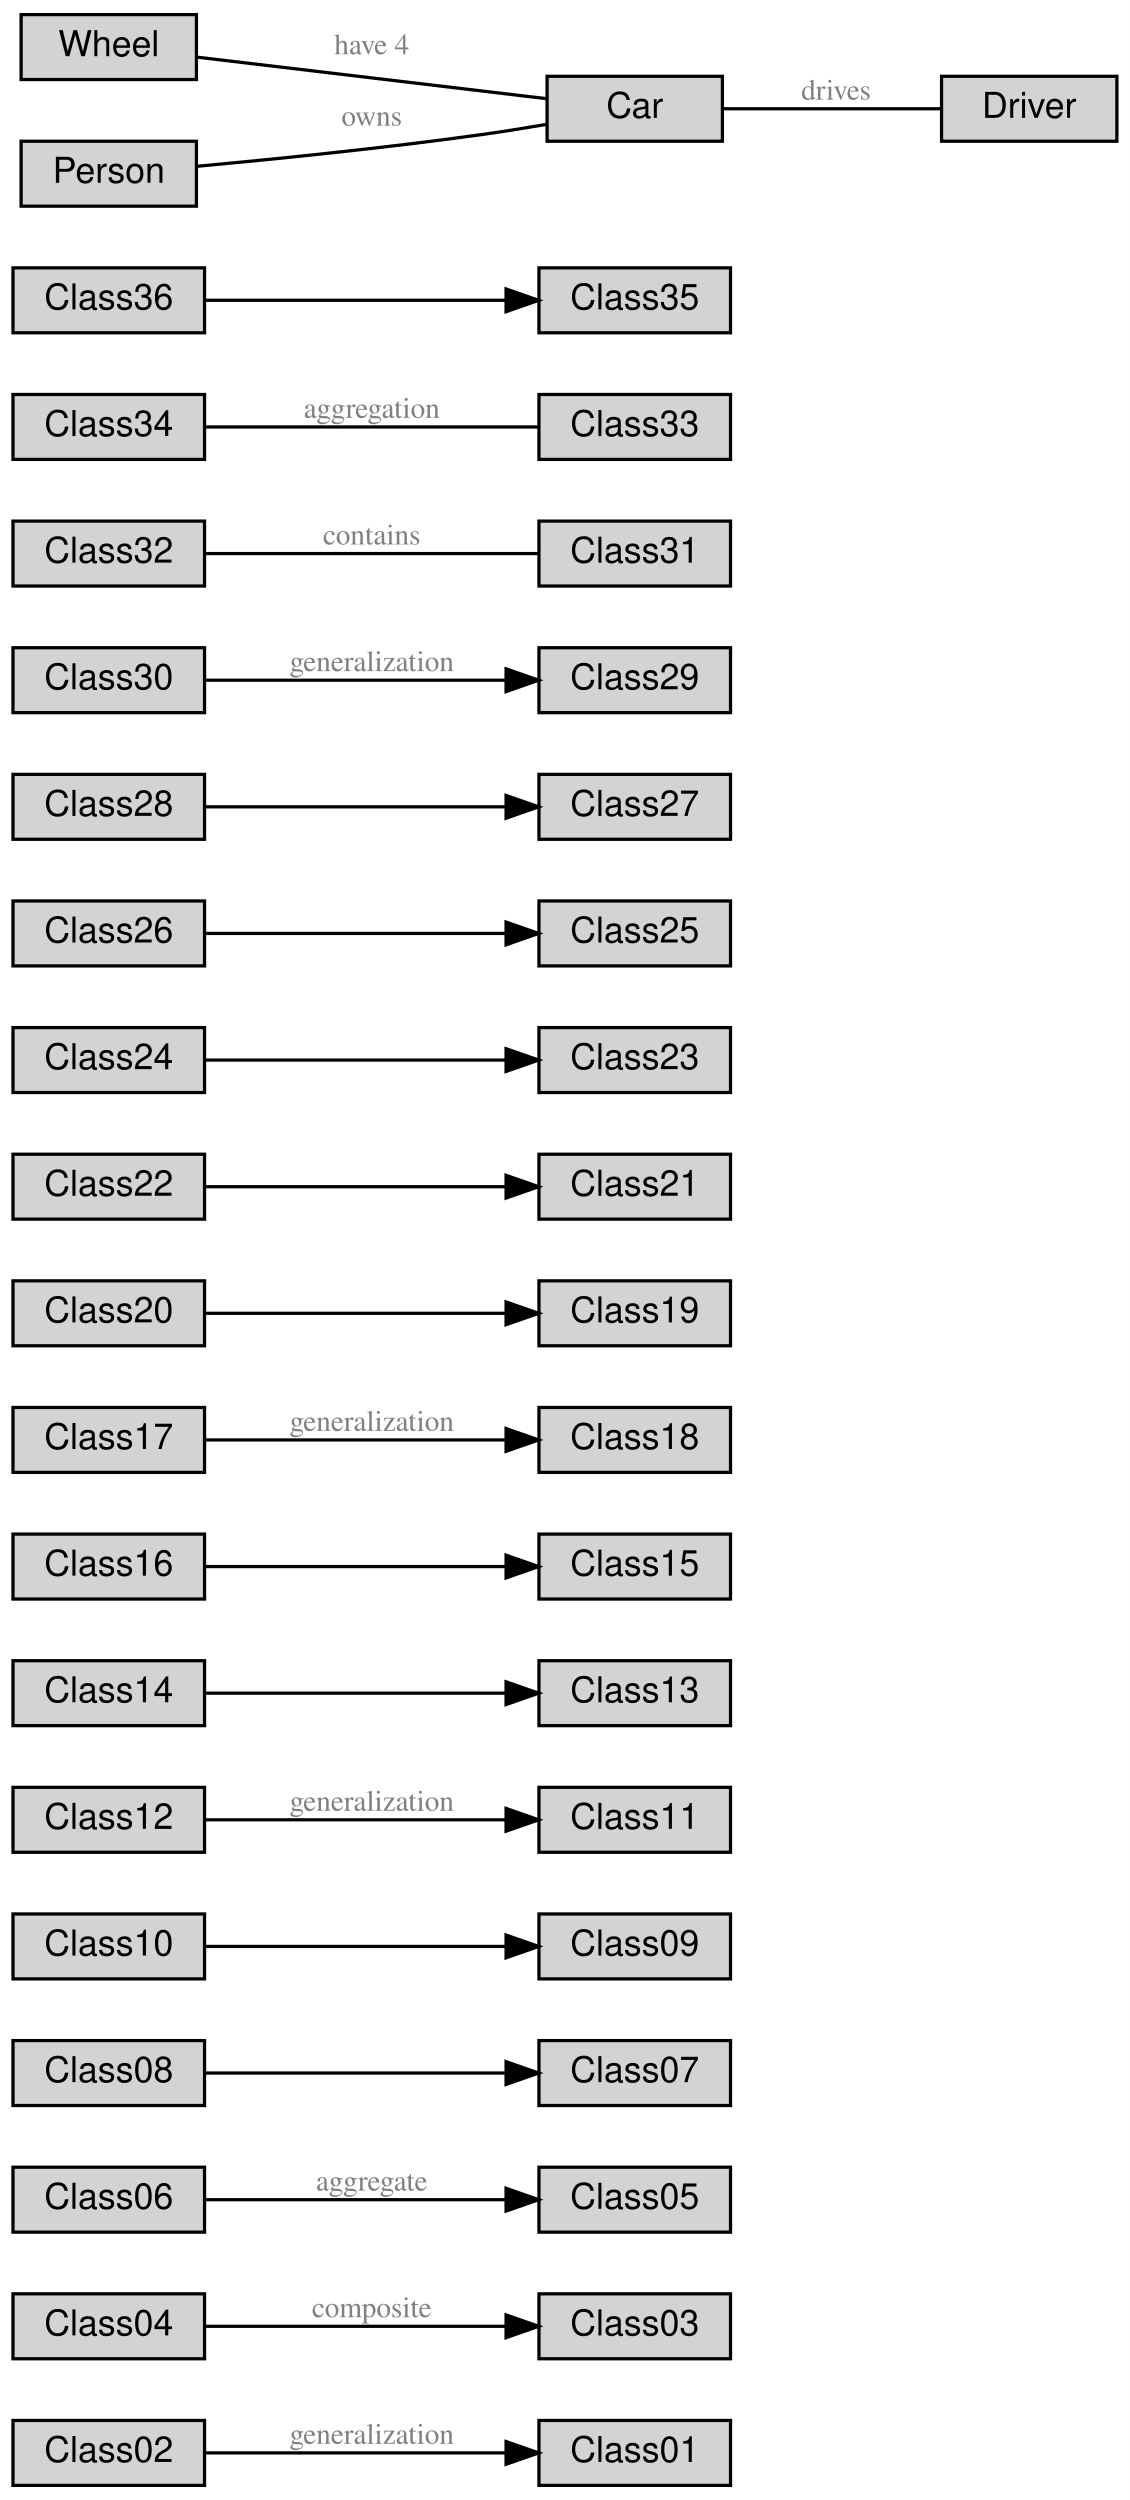
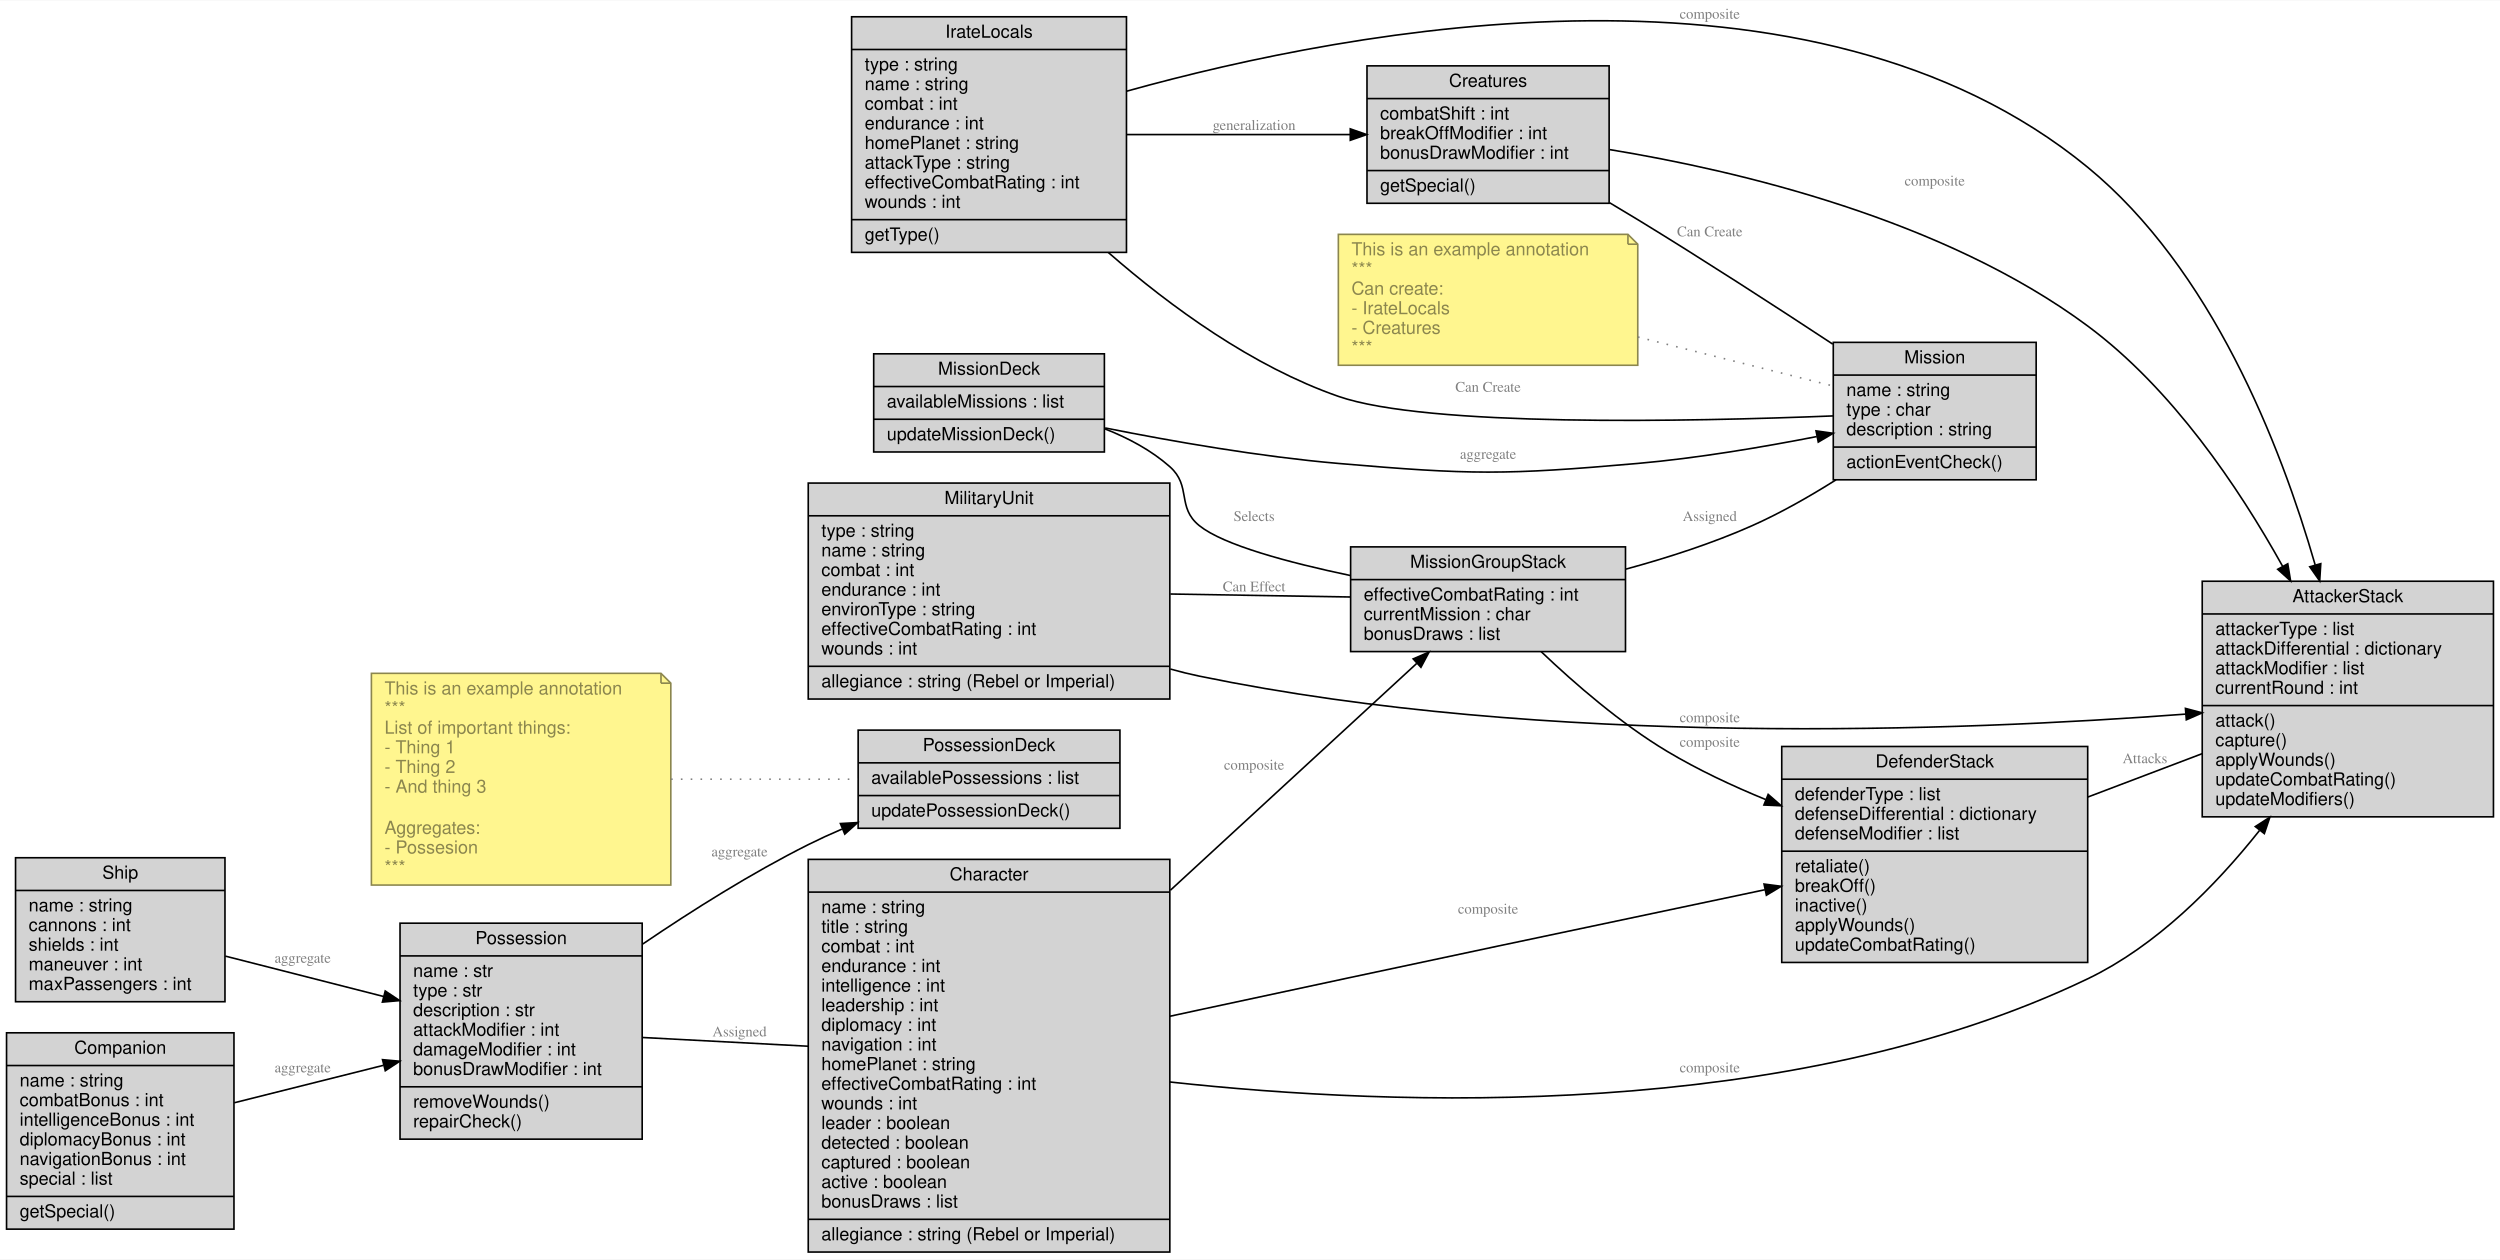
- <svg xmlns="http://www.w3.org/2000/svg" width="348pt" height="770pt" viewBox="0.00 0.00 348.00 770.00">
-   <g id="graph0" class="graph" transform="scale(1 1) rotate(0) translate(4 766)">
-     <polygon fill="white" stroke="transparent" points="-4,4 -4,-766 344,-766 344,4 -4,4" />
+ <svg xmlns="http://www.w3.org/2000/svg" width="1528pt" height="770pt" viewBox="0.00 0.00 1528.00 769.50">
+   <g id="graph0" class="graph" transform="scale(1 1) rotate(0) translate(4 765.5)">
+     <polygon fill="white" stroke="transparent" points="-4,4 -4,-765.5 1524,-765.5 1524,4 -4,4" />
    <g id="node1" class="node">
-       <polygon fill="lightgrey" stroke="black" points="162,-0.5 162,-20.5 221,-20.5 221,-0.5 162,-0.5" />
-       <text text-anchor="middle" x="191.5" y="-7.7" font-family="Helvetica,sans-Serif" font-size="11.00">Class01</text>
+       <polygon fill="lightgrey" stroke="black" points="520.5,-259.5 520.5,-319.5 680.5,-319.5 680.5,-259.5 520.5,-259.5" />
+       <text text-anchor="middle" x="600.5" y="-306.7" font-family="Helvetica,sans-Serif" font-size="11.00">PossessionDeck</text>
+       <polyline fill="none" stroke="black" points="520.5,-299.5 680.5,-299.5 " />
+       <text text-anchor="start" x="528.5" y="-286.7" font-family="Helvetica,sans-Serif" font-size="11.00">availablePossessions : list</text>
+       <polyline fill="none" stroke="black" points="520.5,-279.5 680.5,-279.5 " />
+       <text text-anchor="start" x="528.5" y="-266.7" font-family="Helvetica,sans-Serif" font-size="11.00">updatePossessionDeck()</text>
    </g>
    <g id="node2" class="node">
-       <polygon fill="lightgrey" stroke="black" points="0,-0.5 0,-20.5 59,-20.5 59,-0.5 0,-0.5" />
-       <text text-anchor="middle" x="29.5" y="-7.7" font-family="Helvetica,sans-Serif" font-size="11.00">Class02</text>
+       <polygon fill="lightgrey" stroke="black" points="240.5,-69.5 240.5,-201.5 388.5,-201.5 388.5,-69.5 240.5,-69.5" />
+       <text text-anchor="middle" x="314.5" y="-188.7" font-family="Helvetica,sans-Serif" font-size="11.00">Possession</text>
+       <polyline fill="none" stroke="black" points="240.5,-181.5 388.5,-181.5 " />
+       <text text-anchor="start" x="248.5" y="-168.7" font-family="Helvetica,sans-Serif" font-size="11.00">name : str</text>
+       <text text-anchor="start" x="248.5" y="-156.7" font-family="Helvetica,sans-Serif" font-size="11.00">type : str</text>
+       <text text-anchor="start" x="248.5" y="-144.7" font-family="Helvetica,sans-Serif" font-size="11.00">description : str</text>
+       <text text-anchor="start" x="248.5" y="-132.7" font-family="Helvetica,sans-Serif" font-size="11.00">attackModifier : int</text>
+       <text text-anchor="start" x="248.5" y="-120.7" font-family="Helvetica,sans-Serif" font-size="11.00">damageModifier : int</text>
+       <text text-anchor="start" x="248.5" y="-108.7" font-family="Helvetica,sans-Serif" font-size="11.00">bonusDrawModifier : int</text>
+       <polyline fill="none" stroke="black" points="240.5,-101.5 388.5,-101.5 " />
+       <text text-anchor="start" x="248.5" y="-88.7" font-family="Helvetica,sans-Serif" font-size="11.00">removeWounds()</text>
+       <text text-anchor="start" x="248.5" y="-76.7" font-family="Helvetica,sans-Serif" font-size="11.00">repairCheck()</text>
    </g>
    <g id="edge1" class="edge">
-       <path fill="none" stroke="black" d="M59.1,-10.5C84.96,-10.5 123.24,-10.5 151.82,-10.5" />
-       <polygon fill="black" stroke="black" points="151.87,-14 161.87,-10.5 151.87,-7 151.87,-14" />
-       <text text-anchor="middle" x="110.5" y="-13.3" font-family="Times,serif" font-size="9.00" fill="grey">generalization</text>
+       <path fill="none" stroke="black" d="M388.85,-188.77C419.22,-209.39 455.38,-232.16 490,-249.5 496.59,-252.8 503.53,-255.98 510.57,-258.99" />
+       <polygon fill="black" stroke="black" points="509.65,-262.4 520.23,-263 512.33,-255.93 509.65,-262.4" />
+       <text text-anchor="middle" x="448" y="-242.3" font-family="Times,serif" font-size="9.00" fill="grey">aggregate</text>
+     </g>
+     <g id="node5" class="node">
+       <polygon fill="lightgrey" stroke="black" points="490,-0.5 490,-240.5 711,-240.5 711,-0.5 490,-0.5" />
+       <text text-anchor="middle" x="600.5" y="-227.7" font-family="Helvetica,sans-Serif" font-size="11.00">Character</text>
+       <polyline fill="none" stroke="black" points="490,-220.5 711,-220.5 " />
+       <text text-anchor="start" x="498" y="-207.7" font-family="Helvetica,sans-Serif" font-size="11.00">name : string</text>
+       <text text-anchor="start" x="498" y="-195.7" font-family="Helvetica,sans-Serif" font-size="11.00">title : string</text>
+       <text text-anchor="start" x="498" y="-183.7" font-family="Helvetica,sans-Serif" font-size="11.00">combat : int</text>
+       <text text-anchor="start" x="498" y="-171.7" font-family="Helvetica,sans-Serif" font-size="11.00">endurance : int</text>
+       <text text-anchor="start" x="498" y="-159.7" font-family="Helvetica,sans-Serif" font-size="11.00">intelligence : int</text>
+       <text text-anchor="start" x="498" y="-147.7" font-family="Helvetica,sans-Serif" font-size="11.00">leadership : int</text>
+       <text text-anchor="start" x="498" y="-135.7" font-family="Helvetica,sans-Serif" font-size="11.00">diplomacy : int</text>
+       <text text-anchor="start" x="498" y="-123.7" font-family="Helvetica,sans-Serif" font-size="11.00">navigation : int</text>
+       <text text-anchor="start" x="498" y="-111.7" font-family="Helvetica,sans-Serif" font-size="11.00">homePlanet : string</text>
+       <text text-anchor="start" x="498" y="-99.7" font-family="Helvetica,sans-Serif" font-size="11.00">effectiveCombatRating : int</text>
+       <text text-anchor="start" x="498" y="-87.7" font-family="Helvetica,sans-Serif" font-size="11.00">wounds : int</text>
+       <text text-anchor="start" x="498" y="-75.7" font-family="Helvetica,sans-Serif" font-size="11.00">leader : boolean</text>
+       <text text-anchor="start" x="498" y="-63.7" font-family="Helvetica,sans-Serif" font-size="11.00">detected : boolean</text>
+       <text text-anchor="start" x="498" y="-51.7" font-family="Helvetica,sans-Serif" font-size="11.00">captured : boolean</text>
+       <text text-anchor="start" x="498" y="-39.7" font-family="Helvetica,sans-Serif" font-size="11.00">active : boolean</text>
+       <text text-anchor="start" x="498" y="-27.7" font-family="Helvetica,sans-Serif" font-size="11.00">bonusDraws : list</text>
+       <polyline fill="none" stroke="black" points="490,-20.5 711,-20.5 " />
+       <text text-anchor="start" x="498" y="-7.7" font-family="Helvetica,sans-Serif" font-size="11.00">allegiance : string (Rebel or Imperial)</text>
+     </g>
+     <g id="edge2" class="edge">
+       <path fill="none" stroke="black" d="M388.64,-131.64C419.45,-130.01 455.98,-128.08 489.9,-126.29" />
+       <text text-anchor="middle" x="448" y="-132.3" font-family="Times,serif" font-size="9.00" fill="grey">Assigned</text>
    </g>
    <g id="node3" class="node">
-       <polygon fill="lightgrey" stroke="black" points="162,-39.5 162,-59.5 221,-59.5 221,-39.5 162,-39.5" />
-       <text text-anchor="middle" x="191.5" y="-46.7" font-family="Helvetica,sans-Serif" font-size="11.00">Class03</text>
+       <polygon fill="lightgrey" stroke="black" points="5.5,-153.5 5.5,-241.5 133.5,-241.5 133.5,-153.5 5.5,-153.5" />
+       <text text-anchor="middle" x="69.5" y="-228.7" font-family="Helvetica,sans-Serif" font-size="11.00">Ship</text>
+       <polyline fill="none" stroke="black" points="5.5,-221.5 133.5,-221.5 " />
+       <text text-anchor="start" x="13.5" y="-208.7" font-family="Helvetica,sans-Serif" font-size="11.00">name : string</text>
+       <text text-anchor="start" x="13.5" y="-196.7" font-family="Helvetica,sans-Serif" font-size="11.00">cannons : int</text>
+       <text text-anchor="start" x="13.5" y="-184.7" font-family="Helvetica,sans-Serif" font-size="11.00">shields : int</text>
+       <text text-anchor="start" x="13.5" y="-172.7" font-family="Helvetica,sans-Serif" font-size="11.00">maneuver : int</text>
+       <text text-anchor="start" x="13.5" y="-160.7" font-family="Helvetica,sans-Serif" font-size="11.00">maxPassengers : int</text>
+     </g>
+     <g id="edge3" class="edge">
+       <path fill="none" stroke="black" d="M133.71,-181.37C163.28,-173.83 198.88,-164.74 230.57,-156.66" />
+       <polygon fill="black" stroke="black" points="231.45,-160.05 240.27,-154.18 229.72,-153.26 231.45,-160.05" />
+       <text text-anchor="middle" x="181" y="-177.3" font-family="Times,serif" font-size="9.00" fill="grey">aggregate</text>
    </g>
    <g id="node4" class="node">
-       <polygon fill="lightgrey" stroke="black" points="0,-39.5 0,-59.5 59,-59.5 59,-39.5 0,-39.5" />
-       <text text-anchor="middle" x="29.5" y="-46.7" font-family="Helvetica,sans-Serif" font-size="11.00">Class04</text>
+       <polygon fill="lightgrey" stroke="black" points="0,-14.5 0,-134.5 139,-134.5 139,-14.5 0,-14.5" />
+       <text text-anchor="middle" x="69.5" y="-121.7" font-family="Helvetica,sans-Serif" font-size="11.00">Companion</text>
+       <polyline fill="none" stroke="black" points="0,-114.5 139,-114.5 " />
+       <text text-anchor="start" x="8" y="-101.7" font-family="Helvetica,sans-Serif" font-size="11.00">name : string</text>
+       <text text-anchor="start" x="8" y="-89.7" font-family="Helvetica,sans-Serif" font-size="11.00">combatBonus : int</text>
+       <text text-anchor="start" x="8" y="-77.7" font-family="Helvetica,sans-Serif" font-size="11.00">intelligenceBonus : int</text>
+       <text text-anchor="start" x="8" y="-65.7" font-family="Helvetica,sans-Serif" font-size="11.00">diplomacyBonus : int</text>
+       <text text-anchor="start" x="8" y="-53.7" font-family="Helvetica,sans-Serif" font-size="11.00">navigationBonus : int</text>
+       <text text-anchor="start" x="8" y="-41.7" font-family="Helvetica,sans-Serif" font-size="11.00">special : list</text>
+       <polyline fill="none" stroke="black" points="0,-34.5 139,-34.5 " />
+       <text text-anchor="start" x="8" y="-21.7" font-family="Helvetica,sans-Serif" font-size="11.00">getSpecial()</text>
+     </g>
+     <g id="edge4" class="edge">
+       <path fill="none" stroke="black" d="M139.16,-91.74C167.53,-98.86 200.68,-107.18 230.4,-114.64" />
+       <polygon fill="black" stroke="black" points="229.79,-118.09 240.34,-117.13 231.49,-111.31 229.79,-118.09" />
+       <text text-anchor="middle" x="181" y="-110.3" font-family="Times,serif" font-size="9.00" fill="grey">aggregate</text>
+     </g>
+     <g id="node9" class="node">
+       <polygon fill="lightgrey" stroke="black" points="1342,-266.5 1342,-410.5 1520,-410.5 1520,-266.5 1342,-266.5" />
+       <text text-anchor="middle" x="1431" y="-397.7" font-family="Helvetica,sans-Serif" font-size="11.00">AttackerStack</text>
+       <polyline fill="none" stroke="black" points="1342,-390.5 1520,-390.5 " />
+       <text text-anchor="start" x="1350" y="-377.7" font-family="Helvetica,sans-Serif" font-size="11.00">attackerType : list</text>
+       <text text-anchor="start" x="1350" y="-365.7" font-family="Helvetica,sans-Serif" font-size="11.00">attackDifferential : dictionary</text>
+       <text text-anchor="start" x="1350" y="-353.7" font-family="Helvetica,sans-Serif" font-size="11.00">attackModifier : list</text>
+       <text text-anchor="start" x="1350" y="-341.7" font-family="Helvetica,sans-Serif" font-size="11.00">currentRound : int</text>
+       <polyline fill="none" stroke="black" points="1342,-334.5 1520,-334.5 " />
+       <text text-anchor="start" x="1350" y="-321.7" font-family="Helvetica,sans-Serif" font-size="11.00">attack()</text>
+       <text text-anchor="start" x="1350" y="-309.7" font-family="Helvetica,sans-Serif" font-size="11.00">capture()</text>
+       <text text-anchor="start" x="1350" y="-297.7" font-family="Helvetica,sans-Serif" font-size="11.00">applyWounds()</text>
+       <text text-anchor="start" x="1350" y="-285.7" font-family="Helvetica,sans-Serif" font-size="11.00">updateCombatRating()</text>
+       <text text-anchor="start" x="1350" y="-273.7" font-family="Helvetica,sans-Serif" font-size="11.00">updateModifiers()</text>
+     </g>
+     <g id="edge7" class="edge">
+       <path fill="none" stroke="black" d="M711.04,-104.44C849.18,-89.35 1090.52,-80.41 1272,-167.5 1313.83,-187.58 1349.92,-224.03 1377,-258.14" />
+       <polygon fill="black" stroke="black" points="1374.44,-260.55 1383.34,-266.29 1379.96,-256.25 1374.44,-260.55" />
+       <text text-anchor="middle" x="1041" y="-110.3" font-family="Times,serif" font-size="9.00" fill="grey">composite</text>
+     </g>
+     <g id="node10" class="node">
+       <polygon fill="lightgrey" stroke="black" points="1085,-177.5 1085,-309.5 1272,-309.5 1272,-177.5 1085,-177.5" />
+       <text text-anchor="middle" x="1178.5" y="-296.7" font-family="Helvetica,sans-Serif" font-size="11.00">DefenderStack</text>
+       <polyline fill="none" stroke="black" points="1085,-289.5 1272,-289.5 " />
+       <text text-anchor="start" x="1093" y="-276.7" font-family="Helvetica,sans-Serif" font-size="11.00">defenderType : list</text>
+       <text text-anchor="start" x="1093" y="-264.7" font-family="Helvetica,sans-Serif" font-size="11.00">defenseDifferential : dictionary</text>
+       <text text-anchor="start" x="1093" y="-252.7" font-family="Helvetica,sans-Serif" font-size="11.00">defenseModifier : list</text>
+       <polyline fill="none" stroke="black" points="1085,-245.5 1272,-245.5 " />
+       <text text-anchor="start" x="1093" y="-232.7" font-family="Helvetica,sans-Serif" font-size="11.00">retaliate()</text>
+       <text text-anchor="start" x="1093" y="-220.7" font-family="Helvetica,sans-Serif" font-size="11.00">breakOff()</text>
+       <text text-anchor="start" x="1093" y="-208.7" font-family="Helvetica,sans-Serif" font-size="11.00">inactive()</text>
+       <text text-anchor="start" x="1093" y="-196.7" font-family="Helvetica,sans-Serif" font-size="11.00">applyWounds()</text>
+       <text text-anchor="start" x="1093" y="-184.7" font-family="Helvetica,sans-Serif" font-size="11.00">updateCombatRating()</text>
+     </g>
+     <g id="edge6" class="edge">
+       <path fill="none" stroke="black" d="M711.03,-144.61C717.11,-145.93 723.13,-147.23 729,-148.5 847.49,-174.06 983.72,-202.83 1074.66,-221.94" />
+       <polygon fill="black" stroke="black" points="1074.18,-225.42 1084.69,-224.05 1075.62,-218.57 1074.18,-225.42" />
+       <text text-anchor="middle" x="905.5" y="-207.3" font-family="Times,serif" font-size="9.00" fill="grey">composite</text>
+     </g>
+     <g id="node11" class="node">
+       <polygon fill="lightgrey" stroke="black" points="821.5,-367.5 821.5,-431.5 989.5,-431.5 989.5,-367.5 821.5,-367.5" />
+       <text text-anchor="middle" x="905.5" y="-418.7" font-family="Helvetica,sans-Serif" font-size="11.00">MissionGroupStack</text>
+       <polyline fill="none" stroke="black" points="821.5,-411.5 989.5,-411.5 " />
+       <text text-anchor="start" x="829.5" y="-398.7" font-family="Helvetica,sans-Serif" font-size="11.00">effectiveCombatRating : int</text>
+       <text text-anchor="start" x="829.5" y="-386.7" font-family="Helvetica,sans-Serif" font-size="11.00">currentMission : char</text>
+       <text text-anchor="start" x="829.5" y="-374.7" font-family="Helvetica,sans-Serif" font-size="11.00">bonusDraws : list</text>
    </g>
    <g id="edge5" class="edge">
-       <path fill="none" stroke="black" d="M59.1,-49.5C84.96,-49.5 123.24,-49.5 151.82,-49.5" />
-       <polygon fill="black" stroke="black" points="151.87,-53 161.87,-49.5 151.87,-46 151.87,-53" />
-       <text text-anchor="middle" x="110.5" y="-52.3" font-family="Times,serif" font-size="9.00" fill="grey">composite</text>
-     </g>
-     <g id="node5" class="node">
-       <polygon fill="lightgrey" stroke="black" points="162,-78.5 162,-98.5 221,-98.5 221,-78.5 162,-78.5" />
-       <text text-anchor="middle" x="191.5" y="-85.7" font-family="Helvetica,sans-Serif" font-size="11.00">Class05</text>
+       <path fill="none" stroke="black" d="M711.32,-221.62C763.56,-269.72 822.96,-324.42 861.94,-360.31" />
+       <polygon fill="black" stroke="black" points="859.73,-363.04 869.46,-367.23 864.47,-357.89 859.73,-363.04" />
+       <text text-anchor="middle" x="762.5" y="-295.3" font-family="Times,serif" font-size="9.00" fill="grey">composite</text>
    </g>
    <g id="node6" class="node">
-       <polygon fill="lightgrey" stroke="black" points="0,-78.5 0,-98.5 59,-98.5 59,-78.5 0,-78.5" />
-       <text text-anchor="middle" x="29.5" y="-85.7" font-family="Helvetica,sans-Serif" font-size="11.00">Class06</text>
-     </g>
-     <g id="edge6" class="edge">
-       <path fill="none" stroke="black" d="M59.1,-88.5C84.96,-88.5 123.24,-88.5 151.82,-88.5" />
-       <polygon fill="black" stroke="black" points="151.87,-92 161.87,-88.5 151.87,-85 151.87,-92" />
-       <text text-anchor="middle" x="110.5" y="-91.3" font-family="Times,serif" font-size="9.00" fill="grey">aggregate</text>
+       <polygon fill="lightgrey" stroke="black" points="516.5,-611.5 516.5,-755.5 684.5,-755.5 684.5,-611.5 516.5,-611.5" />
+       <text text-anchor="middle" x="600.5" y="-742.7" font-family="Helvetica,sans-Serif" font-size="11.00">IrateLocals</text>
+       <polyline fill="none" stroke="black" points="516.5,-735.5 684.5,-735.5 " />
+       <text text-anchor="start" x="524.5" y="-722.7" font-family="Helvetica,sans-Serif" font-size="11.00">type : string</text>
+       <text text-anchor="start" x="524.5" y="-710.7" font-family="Helvetica,sans-Serif" font-size="11.00">name : string</text>
+       <text text-anchor="start" x="524.5" y="-698.7" font-family="Helvetica,sans-Serif" font-size="11.00">combat : int</text>
+       <text text-anchor="start" x="524.5" y="-686.7" font-family="Helvetica,sans-Serif" font-size="11.00">endurance : int</text>
+       <text text-anchor="start" x="524.5" y="-674.7" font-family="Helvetica,sans-Serif" font-size="11.00">homePlanet : string</text>
+       <text text-anchor="start" x="524.5" y="-662.7" font-family="Helvetica,sans-Serif" font-size="11.00">attackType : string</text>
+       <text text-anchor="start" x="524.5" y="-650.7" font-family="Helvetica,sans-Serif" font-size="11.00">effectiveCombatRating : int</text>
+       <text text-anchor="start" x="524.5" y="-638.7" font-family="Helvetica,sans-Serif" font-size="11.00">wounds : int</text>
+       <polyline fill="none" stroke="black" points="516.5,-631.5 684.5,-631.5 " />
+       <text text-anchor="start" x="524.5" y="-618.7" font-family="Helvetica,sans-Serif" font-size="11.00">getType()</text>
    </g>
    <g id="node7" class="node">
-       <polygon fill="lightgrey" stroke="black" points="162,-117.5 162,-137.5 221,-137.5 221,-117.5 162,-117.5" />
-       <text text-anchor="middle" x="191.5" y="-124.7" font-family="Helvetica,sans-Serif" font-size="11.00">Class07</text>
+       <polygon fill="lightgrey" stroke="black" points="831.5,-641.5 831.5,-725.5 979.5,-725.5 979.5,-641.5 831.5,-641.5" />
+       <text text-anchor="middle" x="905.5" y="-712.7" font-family="Helvetica,sans-Serif" font-size="11.00">Creatures</text>
+       <polyline fill="none" stroke="black" points="831.5,-705.5 979.5,-705.5 " />
+       <text text-anchor="start" x="839.5" y="-692.7" font-family="Helvetica,sans-Serif" font-size="11.00">combatShift : int</text>
+       <text text-anchor="start" x="839.5" y="-680.7" font-family="Helvetica,sans-Serif" font-size="11.00">breakOffModifier : int</text>
+       <text text-anchor="start" x="839.5" y="-668.7" font-family="Helvetica,sans-Serif" font-size="11.00">bonusDrawModifier : int</text>
+       <polyline fill="none" stroke="black" points="831.5,-661.5 979.5,-661.5 " />
+       <text text-anchor="start" x="839.5" y="-648.7" font-family="Helvetica,sans-Serif" font-size="11.00">getSpecial()</text>
+     </g>
+     <g id="edge8" class="edge">
+       <path fill="none" stroke="black" d="M684.7,-683.5C727.19,-683.5 778.75,-683.5 821.25,-683.5" />
+       <polygon fill="black" stroke="black" points="821.29,-687 831.29,-683.5 821.29,-680 821.29,-687" />
+       <text text-anchor="middle" x="762.5" y="-686.3" font-family="Times,serif" font-size="9.00" fill="grey">generalization</text>
+     </g>
+     <g id="edge10" class="edge">
+       <path fill="none" stroke="black" d="M684.68,-710.03C823.48,-748.64 1103.65,-801.65 1272,-663.5 1347.54,-601.51 1389.65,-494.64 1411.04,-420.46" />
+       <polygon fill="black" stroke="black" points="1414.46,-421.24 1413.8,-410.67 1407.72,-419.35 1414.46,-421.24" />
+       <text text-anchor="middle" x="1041" y="-754.3" font-family="Times,serif" font-size="9.00" fill="grey">composite</text>
+     </g>
+     <g id="node13" class="node">
+       <polygon fill="lightgrey" stroke="black" points="1116.5,-472.5 1116.5,-556.5 1240.5,-556.5 1240.5,-472.5 1116.5,-472.5" />
+       <text text-anchor="middle" x="1178.5" y="-543.7" font-family="Helvetica,sans-Serif" font-size="11.00">Mission</text>
+       <polyline fill="none" stroke="black" points="1116.5,-536.5 1240.5,-536.5 " />
+       <text text-anchor="start" x="1124.5" y="-523.7" font-family="Helvetica,sans-Serif" font-size="11.00">name : string</text>
+       <text text-anchor="start" x="1124.5" y="-511.7" font-family="Helvetica,sans-Serif" font-size="11.00">type : char</text>
+       <text text-anchor="start" x="1124.5" y="-499.7" font-family="Helvetica,sans-Serif" font-size="11.00">description : string</text>
+       <polyline fill="none" stroke="black" points="1116.5,-492.5 1240.5,-492.5 " />
+       <text text-anchor="start" x="1124.5" y="-479.7" font-family="Helvetica,sans-Serif" font-size="11.00">actionEventCheck()</text>
+     </g>
+     <g id="edge9" class="edge">
+       <path fill="none" stroke="black" d="M673.39,-611.44C711.7,-578.02 761.67,-541.72 814,-523.5 868.03,-504.69 1027.76,-508 1116.44,-511.54" />
+       <text text-anchor="middle" x="905.5" y="-526.3" font-family="Times,serif" font-size="9.00" fill="grey">Can Create</text>
+     </g>
+     <g id="edge12" class="edge">
+       <path fill="none" stroke="black" d="M979.82,-674.31C1058.54,-661.39 1184.1,-631.69 1272,-566.5 1323.35,-528.42 1363.92,-468.53 1391.1,-419.69" />
+       <polygon fill="black" stroke="black" points="1394.28,-421.16 1396.01,-410.7 1388.14,-417.8 1394.28,-421.16" />
+       <text text-anchor="middle" x="1178.5" y="-652.3" font-family="Times,serif" font-size="9.00" fill="grey">composite</text>
+     </g>
+     <g id="edge11" class="edge">
+       <path fill="none" stroke="black" d="M979.8,-641.83C985.64,-638.37 991.43,-634.9 997,-631.5 1037.16,-606.97 1081.51,-578.25 1116.2,-555.4" />
+       <text text-anchor="middle" x="1041" y="-621.3" font-family="Times,serif" font-size="9.00" fill="grey">Can Create</text>
    </g>
    <g id="node8" class="node">
-       <polygon fill="lightgrey" stroke="black" points="0,-117.5 0,-137.5 59,-137.5 59,-117.5 0,-117.5" />
-       <text text-anchor="middle" x="29.5" y="-124.7" font-family="Helvetica,sans-Serif" font-size="11.00">Class08</text>
-     </g>
-     <g id="edge7" class="edge">
-       <path fill="none" stroke="black" d="M59.1,-127.5C84.96,-127.5 123.24,-127.5 151.82,-127.5" />
-       <polygon fill="black" stroke="black" points="151.87,-131 161.87,-127.5 151.87,-124 151.87,-131" />
-     </g>
-     <g id="node9" class="node">
-       <polygon fill="lightgrey" stroke="black" points="162,-156.5 162,-176.5 221,-176.5 221,-156.5 162,-156.5" />
-       <text text-anchor="middle" x="191.5" y="-163.7" font-family="Helvetica,sans-Serif" font-size="11.00">Class09</text>
-     </g>
-     <g id="node10" class="node">
-       <polygon fill="lightgrey" stroke="black" points="0,-156.5 0,-176.5 59,-176.5 59,-156.5 0,-156.5" />
-       <text text-anchor="middle" x="29.5" y="-163.7" font-family="Helvetica,sans-Serif" font-size="11.00">Class10</text>
-     </g>
-     <g id="edge8" class="edge">
-       <path fill="none" stroke="black" d="M59.1,-166.5C84.96,-166.5 123.24,-166.5 151.82,-166.5" />
-       <polygon fill="black" stroke="black" points="151.87,-170 161.87,-166.5 151.87,-163 151.87,-170" />
-     </g>
-     <g id="node11" class="node">
-       <polygon fill="lightgrey" stroke="black" points="162,-195.5 162,-215.5 221,-215.5 221,-195.5 162,-195.5" />
-       <text text-anchor="middle" x="191.5" y="-202.7" font-family="Helvetica,sans-Serif" font-size="11.00">Class11</text>
+       <polygon fill="lightgrey" stroke="black" points="490,-338.5 490,-470.5 711,-470.5 711,-338.5 490,-338.5" />
+       <text text-anchor="middle" x="600.5" y="-457.7" font-family="Helvetica,sans-Serif" font-size="11.00">MilitaryUnit</text>
+       <polyline fill="none" stroke="black" points="490,-450.5 711,-450.5 " />
+       <text text-anchor="start" x="498" y="-437.7" font-family="Helvetica,sans-Serif" font-size="11.00">type : string</text>
+       <text text-anchor="start" x="498" y="-425.7" font-family="Helvetica,sans-Serif" font-size="11.00">name : string</text>
+       <text text-anchor="start" x="498" y="-413.7" font-family="Helvetica,sans-Serif" font-size="11.00">combat : int</text>
+       <text text-anchor="start" x="498" y="-401.7" font-family="Helvetica,sans-Serif" font-size="11.00">endurance : int</text>
+       <text text-anchor="start" x="498" y="-389.7" font-family="Helvetica,sans-Serif" font-size="11.00">environType : string</text>
+       <text text-anchor="start" x="498" y="-377.7" font-family="Helvetica,sans-Serif" font-size="11.00">effectiveCombatRating : int</text>
+       <text text-anchor="start" x="498" y="-365.7" font-family="Helvetica,sans-Serif" font-size="11.00">wounds : int</text>
+       <polyline fill="none" stroke="black" points="490,-358.5 711,-358.5 " />
+       <text text-anchor="start" x="498" y="-345.7" font-family="Helvetica,sans-Serif" font-size="11.00">allegiance : string (Rebel or Imperial)</text>
+     </g>
+     <g id="edge14" class="edge">
+       <path fill="none" stroke="black" d="M711.29,-356.84C717.22,-355.18 723.15,-353.71 729,-352.5 940.38,-308.86 1195.24,-318.95 1331.94,-329.29" />
+       <polygon fill="black" stroke="black" points="1331.74,-332.78 1341.98,-330.06 1332.28,-325.8 1331.74,-332.78" />
+       <text text-anchor="middle" x="1041" y="-324.3" font-family="Times,serif" font-size="9.00" fill="grey">composite</text>
+     </g>
+     <g id="edge13" class="edge">
+       <path fill="none" stroke="black" d="M711.32,-402.69C747.56,-402.09 787.26,-401.43 821.19,-400.87" />
+       <text text-anchor="middle" x="762.5" y="-404.3" font-family="Times,serif" font-size="9.00" fill="grey">Can Effect</text>
+     </g>
+     <g id="edge15" class="edge">
+       <path fill="none" stroke="black" d="M1272.07,-278.6C1294.92,-287.27 1319.34,-296.53 1341.97,-305.12" />
+       <text text-anchor="middle" x="1307" y="-299.3" font-family="Times,serif" font-size="9.00" fill="grey">Attacks</text>
+     </g>
+     <g id="edge17" class="edge">
+       <path fill="none" stroke="black" d="M937.96,-367.46C958.51,-347.88 986.69,-323.44 1015,-306.5 1033.69,-295.32 1054.71,-285.44 1075.28,-277.02" />
+       <polygon fill="black" stroke="black" points="1076.71,-280.22 1084.69,-273.26 1074.11,-273.72 1076.71,-280.22" />
+       <text text-anchor="middle" x="1041" y="-309.3" font-family="Times,serif" font-size="9.00" fill="grey">composite</text>
+     </g>
+     <g id="edge16" class="edge">
+       <path fill="none" stroke="black" d="M989.77,-417.91C1015.11,-424.81 1042.68,-433.67 1067,-444.5 1084.32,-452.22 1102.1,-462.34 1118.19,-472.49" />
+       <text text-anchor="middle" x="1041" y="-447.3" font-family="Times,serif" font-size="9.00" fill="grey">Assigned</text>
    </g>
    <g id="node12" class="node">
-       <polygon fill="lightgrey" stroke="black" points="0,-195.5 0,-215.5 59,-215.5 59,-195.5 0,-195.5" />
-       <text text-anchor="middle" x="29.5" y="-202.7" font-family="Helvetica,sans-Serif" font-size="11.00">Class12</text>
-     </g>
-     <g id="edge2" class="edge">
-       <path fill="none" stroke="black" d="M59.1,-205.5C84.96,-205.5 123.24,-205.5 151.82,-205.5" />
-       <polygon fill="black" stroke="black" points="151.87,-209 161.87,-205.5 151.87,-202 151.87,-209" />
-       <text text-anchor="middle" x="110.5" y="-208.3" font-family="Times,serif" font-size="9.00" fill="grey">generalization</text>
-     </g>
-     <g id="node13" class="node">
-       <polygon fill="lightgrey" stroke="black" points="162,-234.5 162,-254.5 221,-254.5 221,-234.5 162,-234.5" />
-       <text text-anchor="middle" x="191.5" y="-241.7" font-family="Helvetica,sans-Serif" font-size="11.00">Class13</text>
+       <polygon fill="lightgrey" stroke="black" points="530,-489.5 530,-549.5 671,-549.5 671,-489.5 530,-489.5" />
+       <text text-anchor="middle" x="600.5" y="-536.7" font-family="Helvetica,sans-Serif" font-size="11.00">MissionDeck</text>
+       <polyline fill="none" stroke="black" points="530,-529.5 671,-529.5 " />
+       <text text-anchor="start" x="538" y="-516.7" font-family="Helvetica,sans-Serif" font-size="11.00">availableMissions : list</text>
+       <polyline fill="none" stroke="black" points="530,-509.5 671,-509.5 " />
+       <text text-anchor="start" x="538" y="-496.7" font-family="Helvetica,sans-Serif" font-size="11.00">updateMissionDeck()</text>
+     </g>
+     <g id="edge18" class="edge">
+       <path fill="none" stroke="black" d="M671.03,-503.74C685.39,-498.13 699.59,-490.6 711,-480.5 724.39,-468.64 715.08,-455.74 729,-444.5 743.75,-432.6 783.5,-421.93 821.44,-413.97" />
+       <text text-anchor="middle" x="762.5" y="-447.3" font-family="Times,serif" font-size="9.00" fill="grey">Selects</text>
+     </g>
+     <g id="edge19" class="edge">
+       <path fill="none" stroke="black" d="M671.45,-504.19C712.71,-495.95 766.06,-486.64 814,-482.5 895.03,-475.5 915.98,-475.37 997,-482.5 1033.34,-485.7 1073.34,-492.45 1106.42,-498.93" />
+       <polygon fill="black" stroke="black" points="1105.96,-502.41 1116.45,-500.93 1107.33,-495.54 1105.96,-502.41" />
+       <text text-anchor="middle" x="905.5" y="-485.3" font-family="Times,serif" font-size="9.00" fill="grey">aggregate</text>
    </g>
    <g id="node14" class="node">
-       <polygon fill="lightgrey" stroke="black" points="0,-234.5 0,-254.5 59,-254.5 59,-234.5 0,-234.5" />
-       <text text-anchor="middle" x="29.5" y="-241.7" font-family="Helvetica,sans-Serif" font-size="11.00">Class14</text>
-     </g>
-     <g id="edge9" class="edge">
-       <path fill="none" stroke="black" d="M59.1,-244.5C84.96,-244.5 123.24,-244.5 151.82,-244.5" />
-       <polygon fill="black" stroke="black" points="151.87,-248 161.87,-244.5 151.87,-241 151.87,-248" />
+       <polygon fill="#fff68f" stroke="#8b864e" points="400,-354.2 223,-354.2 223,-224.8 406,-224.8 406,-348.2 400,-354.2" />
+       <polyline fill="none" stroke="#8b864e" points="400,-354.2 400,-348.2 " />
+       <polyline fill="none" stroke="#8b864e" points="406,-348.2 400,-348.2 " />
+       <text text-anchor="start" x="231" y="-341.3" font-family="Helvetica,sans-Serif" font-size="11.00" fill="#8b864e">This is an example annotation+ </text>
+       <text text-anchor="start" x="231" y="-329.3" font-family="Helvetica,sans-Serif" font-size="11.00" fill="#8b864e">***+ </text>
+       <text text-anchor="start" x="231" y="-317.3" font-family="Helvetica,sans-Serif" font-size="11.00" fill="#8b864e">List of important things:+ </text>
+       <text text-anchor="start" x="231" y="-305.3" font-family="Helvetica,sans-Serif" font-size="11.00" fill="#8b864e">- Thing 1+ </text>
+       <text text-anchor="start" x="231" y="-293.3" font-family="Helvetica,sans-Serif" font-size="11.00" fill="#8b864e">- Thing 2+ </text>
+       <text text-anchor="start" x="231" y="-281.3" font-family="Helvetica,sans-Serif" font-size="11.00" fill="#8b864e">- And thing 3+ </text>
+       <text text-anchor="start" x="231" y="-268.2" font-family="Helvetica,sans-Serif" font-size="11.00" fill="#8b864e">+ </text>
+       <text text-anchor="start" x="231" y="-256.1" font-family="Helvetica,sans-Serif" font-size="11.00" fill="#8b864e">Aggregates:+ </text>
+       <text text-anchor="start" x="231" y="-244.1" font-family="Helvetica,sans-Serif" font-size="11.00" fill="#8b864e">- Possesion+ </text>
+       <text text-anchor="start" x="231" y="-232.1" font-family="Helvetica,sans-Serif" font-size="11.00" fill="#8b864e">***</text>
+     </g>
+     <g id="edge20" class="edge">
+       <path fill="none" stroke="grey" stroke-dasharray="1,5" d="M406.14,-289.5C442.83,-289.5 484.8,-289.5 520.25,-289.5" />
    </g>
    <g id="node15" class="node">
-       <polygon fill="lightgrey" stroke="black" points="162,-273.5 162,-293.5 221,-293.5 221,-273.5 162,-273.5" />
-       <text text-anchor="middle" x="191.5" y="-280.7" font-family="Helvetica,sans-Serif" font-size="11.00">Class15</text>
-     </g>
-     <g id="node16" class="node">
-       <polygon fill="lightgrey" stroke="black" points="0,-273.5 0,-293.5 59,-293.5 59,-273.5 0,-273.5" />
-       <text text-anchor="middle" x="29.5" y="-280.7" font-family="Helvetica,sans-Serif" font-size="11.00">Class16</text>
-     </g>
-     <g id="edge10" class="edge">
-       <path fill="none" stroke="black" d="M59.1,-283.5C84.96,-283.5 123.24,-283.5 151.82,-283.5" />
-       <polygon fill="black" stroke="black" points="151.87,-287 161.87,-283.5 151.87,-280 151.87,-287" />
-     </g>
-     <g id="node17" class="node">
-       <polygon fill="lightgrey" stroke="black" points="0,-312.5 0,-332.5 59,-332.5 59,-312.5 0,-312.5" />
-       <text text-anchor="middle" x="29.5" y="-319.7" font-family="Helvetica,sans-Serif" font-size="11.00">Class17</text>
-     </g>
-     <g id="node18" class="node">
-       <polygon fill="lightgrey" stroke="black" points="162,-312.5 162,-332.5 221,-332.5 221,-312.5 162,-312.5" />
-       <text text-anchor="middle" x="191.5" y="-319.7" font-family="Helvetica,sans-Serif" font-size="11.00">Class18</text>
-     </g>
-     <g id="edge3" class="edge">
-       <path fill="none" stroke="black" d="M59.1,-322.5C84.96,-322.5 123.24,-322.5 151.82,-322.5" />
-       <polygon fill="black" stroke="black" points="151.87,-326 161.87,-322.5 151.87,-319 151.87,-326" />
-       <text text-anchor="middle" x="110.5" y="-325.3" font-family="Times,serif" font-size="9.00" fill="grey">generalization</text>
-     </g>
-     <g id="node19" class="node">
-       <polygon fill="lightgrey" stroke="black" points="162,-351.5 162,-371.5 221,-371.5 221,-351.5 162,-351.5" />
-       <text text-anchor="middle" x="191.5" y="-358.7" font-family="Helvetica,sans-Serif" font-size="11.00">Class19</text>
-     </g>
-     <g id="node20" class="node">
-       <polygon fill="lightgrey" stroke="black" points="0,-351.5 0,-371.5 59,-371.5 59,-351.5 0,-351.5" />
-       <text text-anchor="middle" x="29.5" y="-358.7" font-family="Helvetica,sans-Serif" font-size="11.00">Class20</text>
-     </g>
-     <g id="edge11" class="edge">
-       <path fill="none" stroke="black" d="M59.1,-361.5C84.96,-361.5 123.24,-361.5 151.82,-361.5" />
-       <polygon fill="black" stroke="black" points="151.87,-365 161.87,-361.5 151.87,-358 151.87,-365" />
-     </g>
-     <g id="node21" class="node">
-       <polygon fill="lightgrey" stroke="black" points="162,-390.5 162,-410.5 221,-410.5 221,-390.5 162,-390.5" />
-       <text text-anchor="middle" x="191.5" y="-397.7" font-family="Helvetica,sans-Serif" font-size="11.00">Class21</text>
-     </g>
-     <g id="node22" class="node">
-       <polygon fill="lightgrey" stroke="black" points="0,-390.5 0,-410.5 59,-410.5 59,-390.5 0,-390.5" />
-       <text text-anchor="middle" x="29.5" y="-397.7" font-family="Helvetica,sans-Serif" font-size="11.00">Class22</text>
-     </g>
-     <g id="edge12" class="edge">
-       <path fill="none" stroke="black" d="M59.1,-400.5C84.96,-400.5 123.24,-400.5 151.82,-400.5" />
-       <polygon fill="black" stroke="black" points="151.87,-404 161.87,-400.5 151.87,-397 151.87,-404" />
-     </g>
-     <g id="node23" class="node">
-       <polygon fill="lightgrey" stroke="black" points="162,-429.5 162,-449.5 221,-449.5 221,-429.5 162,-429.5" />
-       <text text-anchor="middle" x="191.5" y="-436.7" font-family="Helvetica,sans-Serif" font-size="11.00">Class23</text>
-     </g>
-     <g id="node24" class="node">
-       <polygon fill="lightgrey" stroke="black" points="0,-429.5 0,-449.5 59,-449.5 59,-429.5 0,-429.5" />
-       <text text-anchor="middle" x="29.5" y="-436.7" font-family="Helvetica,sans-Serif" font-size="11.00">Class24</text>
-     </g>
-     <g id="edge13" class="edge">
-       <path fill="none" stroke="black" d="M59.1,-439.5C84.96,-439.5 123.24,-439.5 151.82,-439.5" />
-       <polygon fill="black" stroke="black" points="151.87,-443 161.87,-439.5 151.87,-436 151.87,-443" />
-     </g>
-     <g id="node25" class="node">
-       <polygon fill="lightgrey" stroke="black" points="162,-468.5 162,-488.5 221,-488.5 221,-468.5 162,-468.5" />
-       <text text-anchor="middle" x="191.5" y="-475.7" font-family="Helvetica,sans-Serif" font-size="11.00">Class25</text>
-     </g>
-     <g id="node26" class="node">
-       <polygon fill="lightgrey" stroke="black" points="0,-468.5 0,-488.5 59,-488.5 59,-468.5 0,-468.5" />
-       <text text-anchor="middle" x="29.5" y="-475.7" font-family="Helvetica,sans-Serif" font-size="11.00">Class26</text>
-     </g>
-     <g id="edge14" class="edge">
-       <path fill="none" stroke="black" d="M59.1,-478.5C84.96,-478.5 123.24,-478.5 151.82,-478.5" />
-       <polygon fill="black" stroke="black" points="151.87,-482 161.87,-478.5 151.87,-475 151.87,-482" />
-     </g>
-     <g id="node27" class="node">
-       <polygon fill="lightgrey" stroke="black" points="162,-507.5 162,-527.5 221,-527.5 221,-507.5 162,-507.5" />
-       <text text-anchor="middle" x="191.5" y="-514.7" font-family="Helvetica,sans-Serif" font-size="11.00">Class27</text>
-     </g>
-     <g id="node28" class="node">
-       <polygon fill="lightgrey" stroke="black" points="0,-507.5 0,-527.5 59,-527.5 59,-507.5 0,-507.5" />
-       <text text-anchor="middle" x="29.5" y="-514.7" font-family="Helvetica,sans-Serif" font-size="11.00">Class28</text>
-     </g>
-     <g id="edge15" class="edge">
-       <path fill="none" stroke="black" d="M59.1,-517.5C84.96,-517.5 123.24,-517.5 151.82,-517.5" />
-       <polygon fill="black" stroke="black" points="151.87,-521 161.87,-517.5 151.87,-514 151.87,-521" />
-     </g>
-     <g id="node29" class="node">
-       <polygon fill="lightgrey" stroke="black" points="162,-546.5 162,-566.5 221,-566.5 221,-546.5 162,-546.5" />
-       <text text-anchor="middle" x="191.5" y="-553.7" font-family="Helvetica,sans-Serif" font-size="11.00">Class29</text>
-     </g>
-     <g id="node30" class="node">
-       <polygon fill="lightgrey" stroke="black" points="0,-546.5 0,-566.5 59,-566.5 59,-546.5 0,-546.5" />
-       <text text-anchor="middle" x="29.5" y="-553.7" font-family="Helvetica,sans-Serif" font-size="11.00">Class30</text>
-     </g>
-     <g id="edge4" class="edge">
-       <path fill="none" stroke="black" d="M59.1,-556.5C84.96,-556.5 123.24,-556.5 151.82,-556.5" />
-       <polygon fill="black" stroke="black" points="151.87,-560 161.87,-556.5 151.87,-553 151.87,-560" />
-       <text text-anchor="middle" x="110.5" y="-559.3" font-family="Times,serif" font-size="9.00" fill="grey">generalization</text>
-     </g>
-     <g id="node31" class="node">
-       <polygon fill="lightgrey" stroke="black" points="162,-585.5 162,-605.5 221,-605.5 221,-585.5 162,-585.5" />
-       <text text-anchor="middle" x="191.5" y="-592.7" font-family="Helvetica,sans-Serif" font-size="11.00">Class31</text>
-     </g>
-     <g id="node32" class="node">
-       <polygon fill="lightgrey" stroke="black" points="0,-585.5 0,-605.5 59,-605.5 59,-585.5 0,-585.5" />
-       <text text-anchor="middle" x="29.5" y="-592.7" font-family="Helvetica,sans-Serif" font-size="11.00">Class32</text>
-     </g>
-     <g id="edge16" class="edge">
-       <path fill="none" stroke="black" d="M59.1,-595.5C88.14,-595.5 132.83,-595.5 161.87,-595.5" />
-       <text text-anchor="middle" x="110.5" y="-598.3" font-family="Times,serif" font-size="9.00" fill="grey">contains</text>
-     </g>
-     <g id="node33" class="node">
-       <polygon fill="lightgrey" stroke="black" points="162,-624.5 162,-644.5 221,-644.5 221,-624.5 162,-624.5" />
-       <text text-anchor="middle" x="191.5" y="-631.7" font-family="Helvetica,sans-Serif" font-size="11.00">Class33</text>
-     </g>
-     <g id="node34" class="node">
-       <polygon fill="lightgrey" stroke="black" points="0,-624.5 0,-644.5 59,-644.5 59,-624.5 0,-624.5" />
-       <text text-anchor="middle" x="29.5" y="-631.7" font-family="Helvetica,sans-Serif" font-size="11.00">Class34</text>
-     </g>
-     <g id="edge17" class="edge">
-       <path fill="none" stroke="black" d="M59.1,-634.5C88.14,-634.5 132.83,-634.5 161.87,-634.5" />
-       <text text-anchor="middle" x="110.5" y="-637.3" font-family="Times,serif" font-size="9.00" fill="grey">aggregation</text>
-     </g>
-     <g id="node35" class="node">
-       <polygon fill="lightgrey" stroke="black" points="162,-663.5 162,-683.5 221,-683.5 221,-663.5 162,-663.5" />
-       <text text-anchor="middle" x="191.5" y="-670.7" font-family="Helvetica,sans-Serif" font-size="11.00">Class35</text>
-     </g>
-     <g id="node36" class="node">
-       <polygon fill="lightgrey" stroke="black" points="0,-663.5 0,-683.5 59,-683.5 59,-663.5 0,-663.5" />
-       <text text-anchor="middle" x="29.5" y="-670.7" font-family="Helvetica,sans-Serif" font-size="11.00">Class36</text>
-     </g>
-     <g id="edge18" class="edge">
-       <path fill="none" stroke="black" d="M59.1,-673.5C84.96,-673.5 123.24,-673.5 151.82,-673.5" />
-       <polygon fill="black" stroke="black" points="151.87,-677 161.87,-673.5 151.87,-670 151.87,-677" />
-     </g>
-     <g id="node37" class="node">
-       <polygon fill="lightgrey" stroke="black" points="164.5,-722.5 164.5,-742.5 218.5,-742.5 218.5,-722.5 164.5,-722.5" />
-       <text text-anchor="middle" x="191.5" y="-729.7" font-family="Helvetica,sans-Serif" font-size="11.00">Car</text>
-     </g>
-     <g id="node38" class="node">
-       <polygon fill="lightgrey" stroke="black" points="286,-722.5 286,-742.5 340,-742.5 340,-722.5 286,-722.5" />
-       <text text-anchor="middle" x="313" y="-729.7" font-family="Helvetica,sans-Serif" font-size="11.00">Driver</text>
-     </g>
-     <g id="edge19" class="edge">
-       <path fill="none" stroke="black" d="M218.72,-732.5C238.65,-732.5 265.93,-732.5 285.84,-732.5" />
-       <text text-anchor="middle" x="253.5" y="-735.3" font-family="Times,serif" font-size="9.00" fill="grey">drives</text>
-     </g>
-     <g id="node39" class="node">
-       <polygon fill="lightgrey" stroke="black" points="2.5,-741.5 2.5,-761.5 56.5,-761.5 56.5,-741.5 2.5,-741.5" />
-       <text text-anchor="middle" x="29.5" y="-748.7" font-family="Helvetica,sans-Serif" font-size="11.00">Wheel</text>
-     </g>
-     <g id="edge20" class="edge">
-       <path fill="none" stroke="black" d="M56.56,-748.41C86.32,-744.87 134.7,-739.13 164.45,-735.59" />
-       <text text-anchor="middle" x="110.5" y="-749.3" font-family="Times,serif" font-size="9.00" fill="grey">have 4</text>
-     </g>
-     <g id="node40" class="node">
-       <polygon fill="lightgrey" stroke="black" points="2.5,-702.5 2.5,-722.5 56.5,-722.5 56.5,-702.5 2.5,-702.5" />
-       <text text-anchor="middle" x="29.5" y="-709.7" font-family="Helvetica,sans-Serif" font-size="11.00">Person</text>
+       <polygon fill="#fff68f" stroke="#8b864e" points="991,-622.5 814,-622.5 814,-542.5 997,-542.5 997,-616.5 991,-622.5" />
+       <polyline fill="none" stroke="#8b864e" points="991,-622.5 991,-616.5 " />
+       <polyline fill="none" stroke="#8b864e" points="997,-616.5 991,-616.5 " />
+       <text text-anchor="start" x="822" y="-609.7" font-family="Helvetica,sans-Serif" font-size="11.00" fill="#8b864e">This is an example annotation+ </text>
+       <text text-anchor="start" x="822" y="-597.7" font-family="Helvetica,sans-Serif" font-size="11.00" fill="#8b864e">***+ </text>
+       <text text-anchor="start" x="822" y="-585.7" font-family="Helvetica,sans-Serif" font-size="11.00" fill="#8b864e">Can create:+ </text>
+       <text text-anchor="start" x="822" y="-573.7" font-family="Helvetica,sans-Serif" font-size="11.00" fill="#8b864e">- IrateLocals+ </text>
+       <text text-anchor="start" x="822" y="-561.7" font-family="Helvetica,sans-Serif" font-size="11.00" fill="#8b864e">- Creatures+ </text>
+       <text text-anchor="start" x="822" y="-549.7" font-family="Helvetica,sans-Serif" font-size="11.00" fill="#8b864e">***</text>
    </g>
    <g id="edge21" class="edge">
-       <path fill="none" stroke="black" d="M56.71,-714.78C79.75,-716.91 114.17,-720.36 144,-724.5 150.65,-725.42 157.82,-726.58 164.48,-727.72" />
-       <text text-anchor="middle" x="110.5" y="-727.3" font-family="Times,serif" font-size="9.00" fill="grey">owns</text>
+       <path fill="none" stroke="grey" stroke-dasharray="1,5" d="M997.12,-559.76C1036.35,-549.92 1081.25,-538.65 1116.44,-529.82" />
    </g>
  </g>
</svg>
